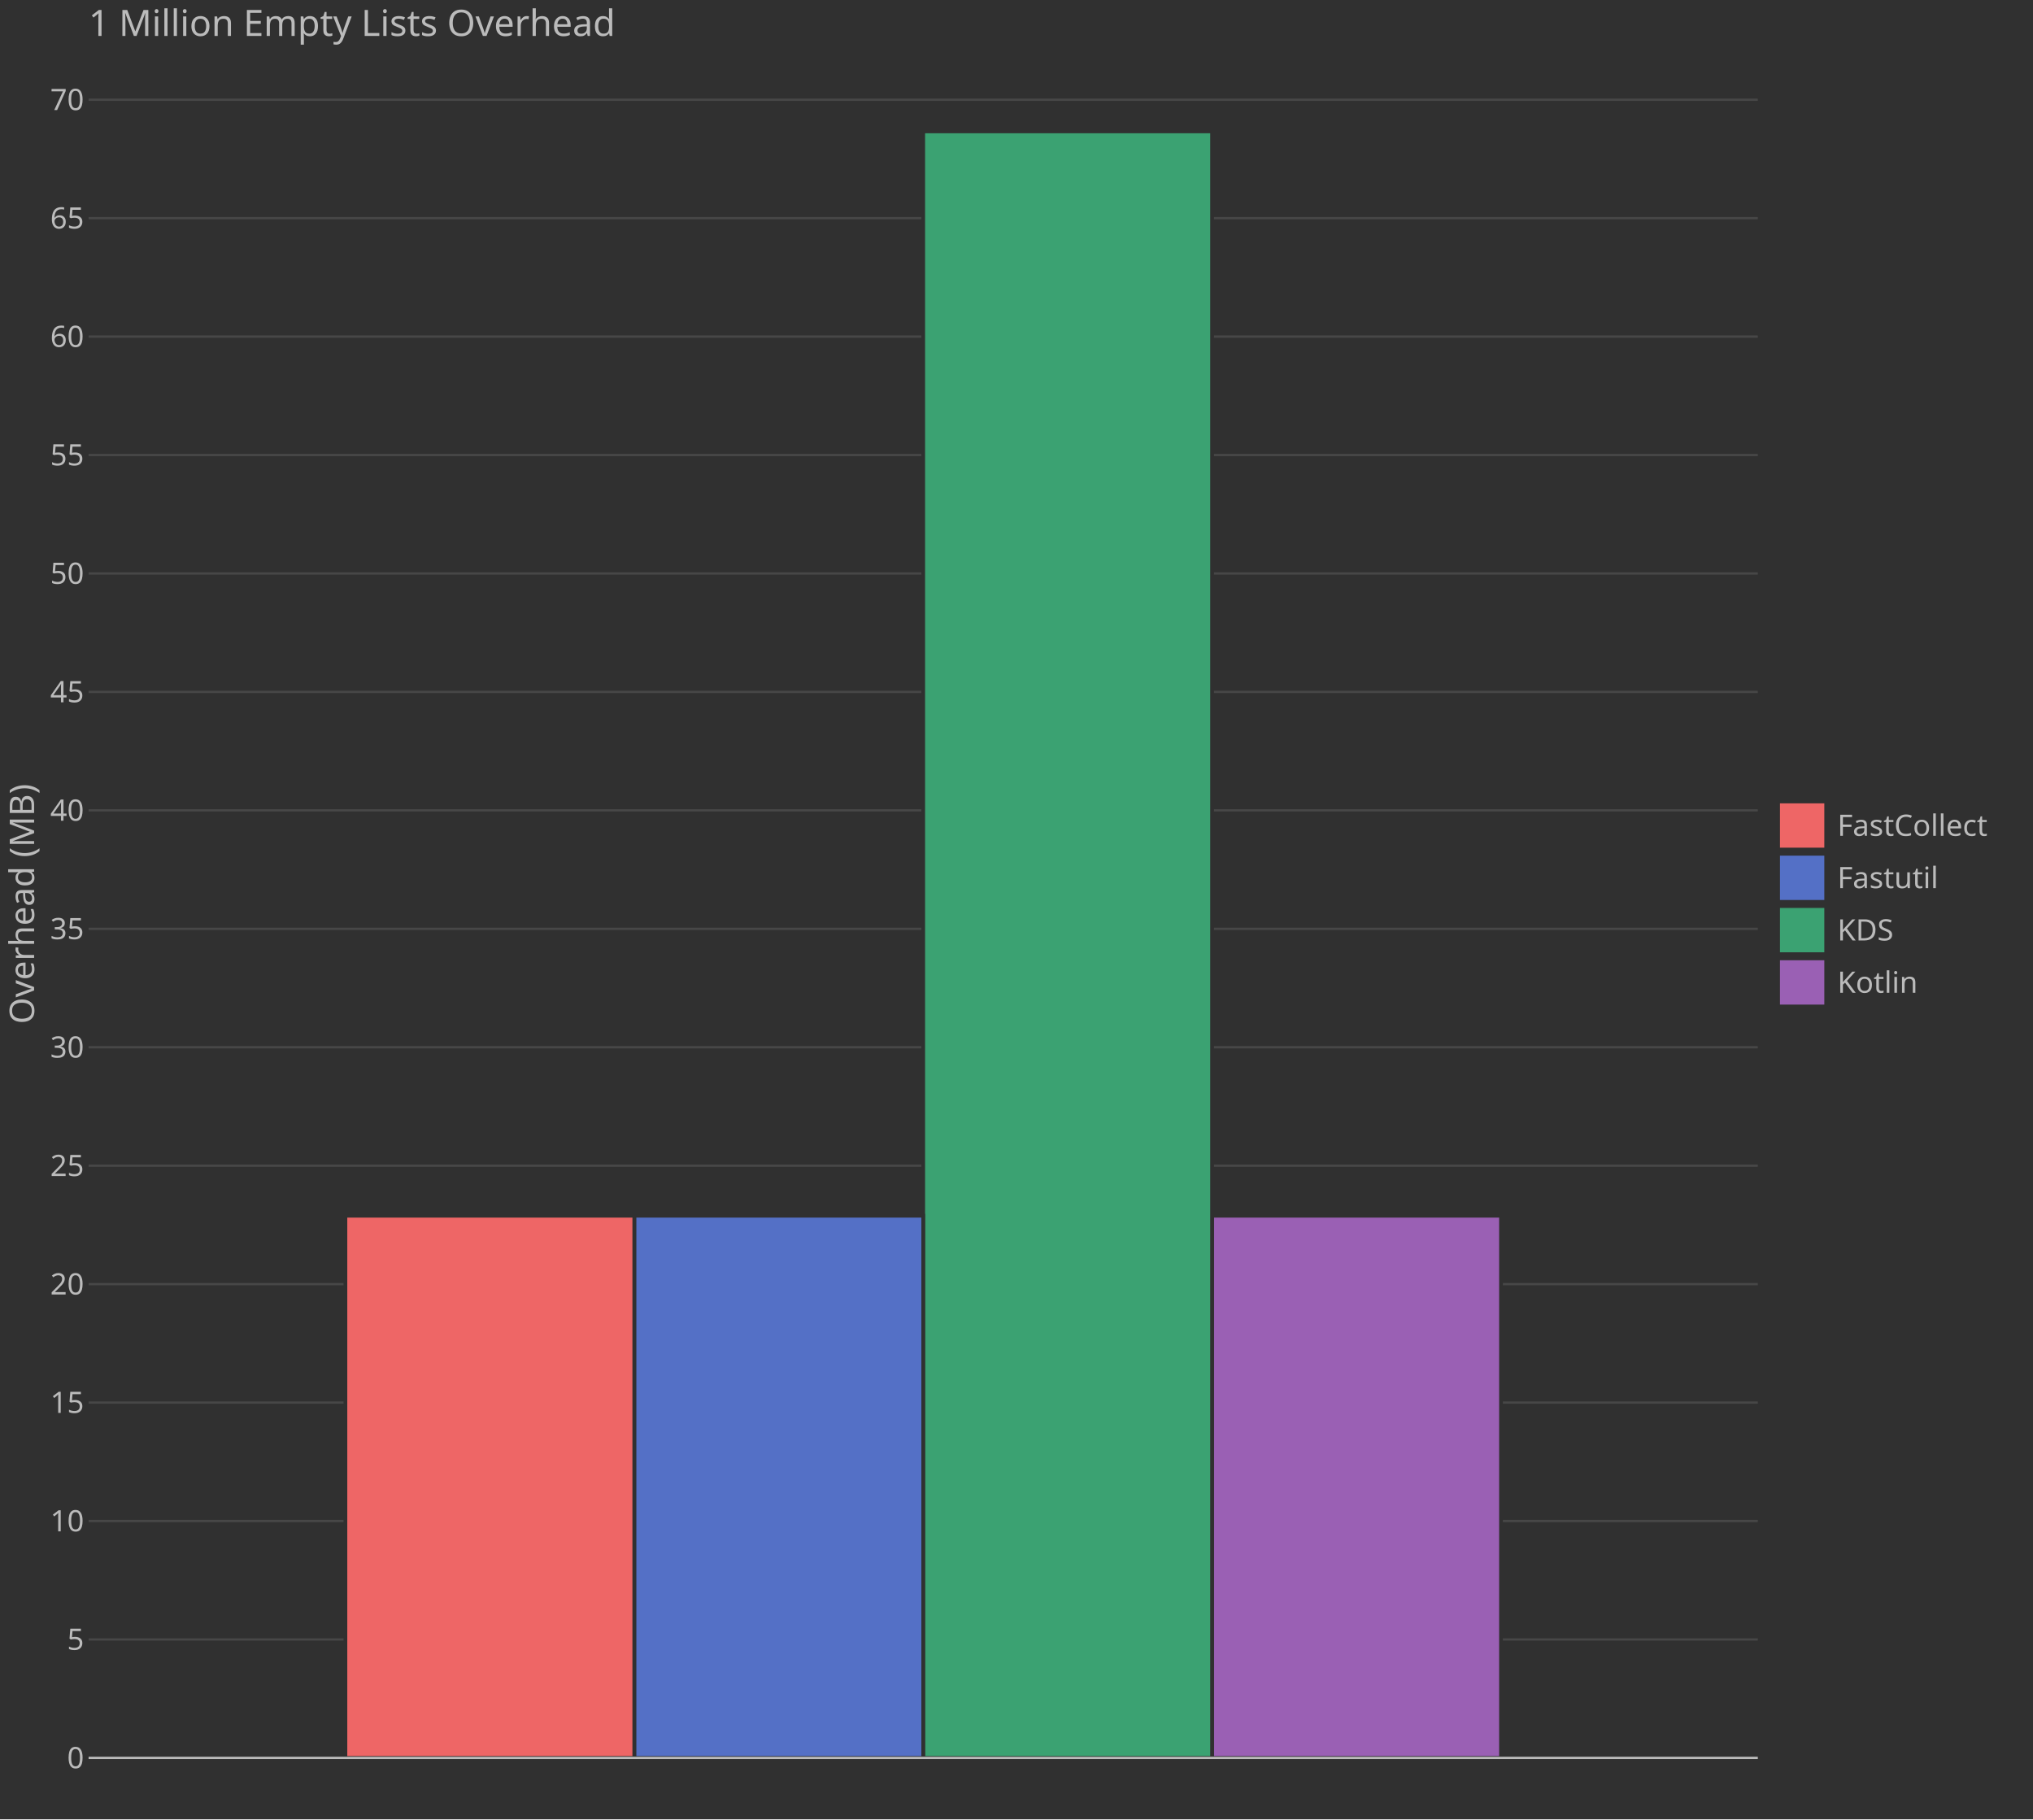
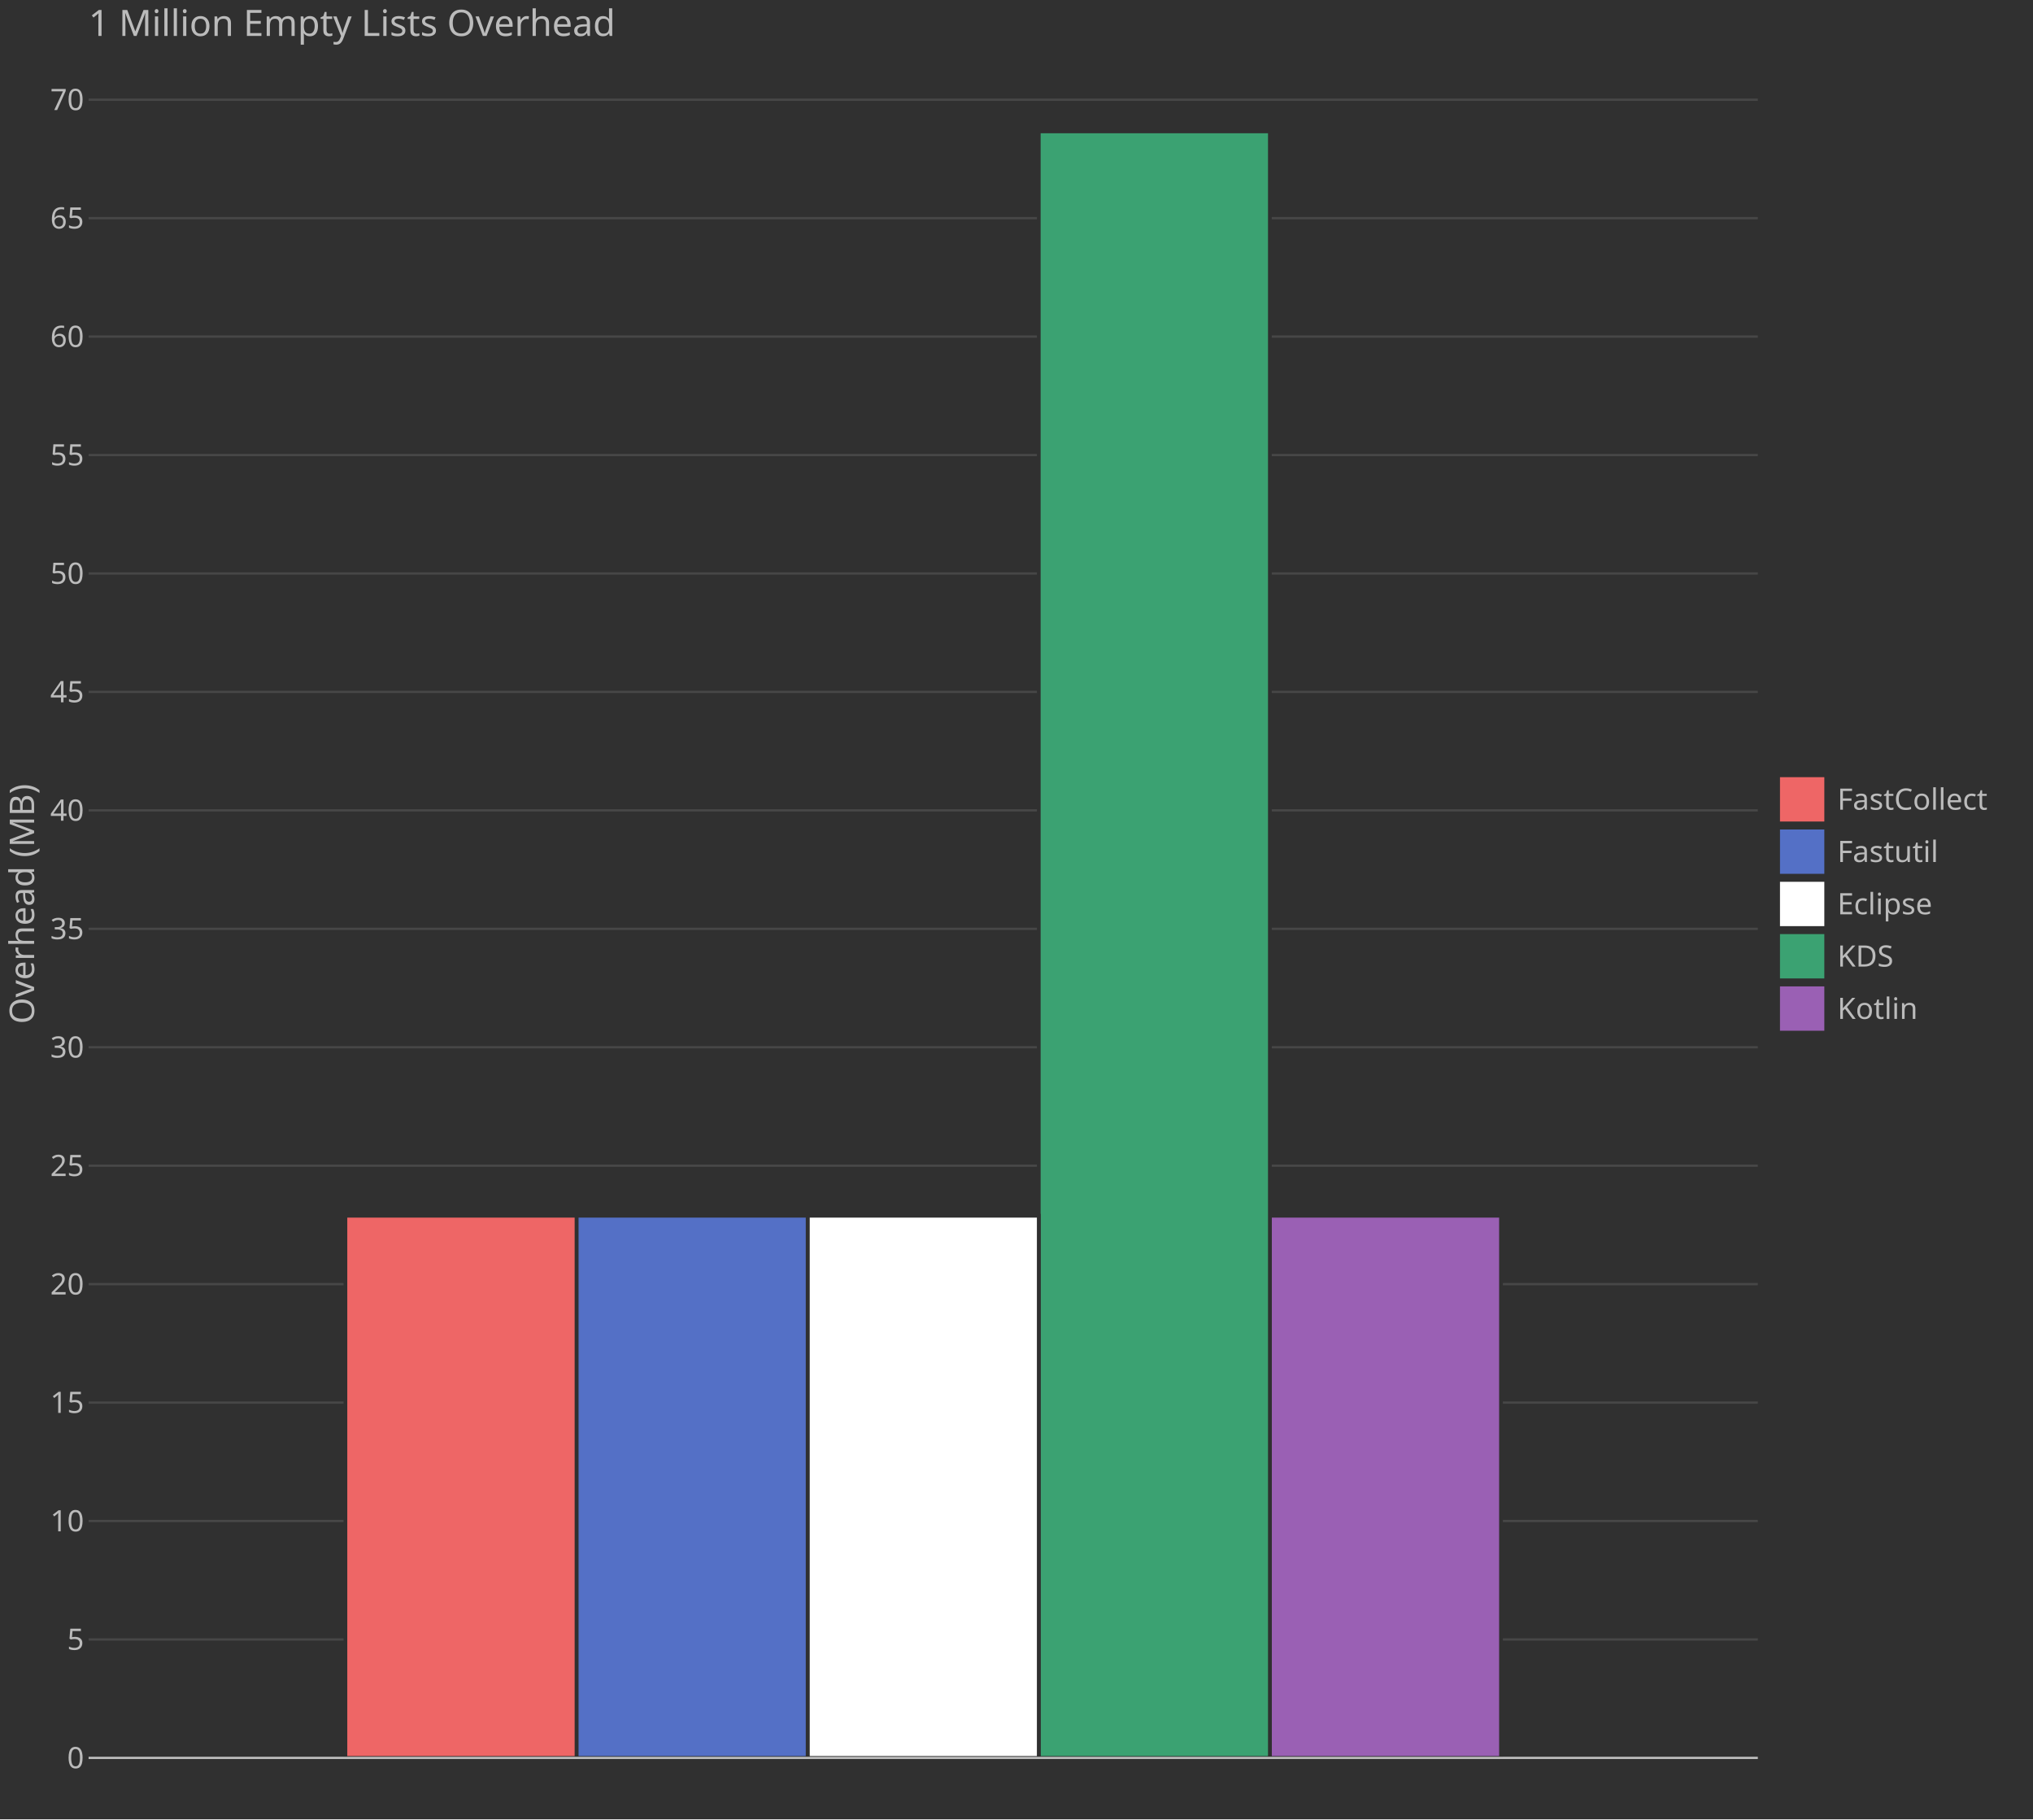
<svg xmlns="http://www.w3.org/2000/svg" display="block" class="plt-container" width="894.0" height="800.0">
  <style type="text/css">
  .plt-container {
   font-family: sans-serif;
   user-select: none;
   -webkit-user-select: none;
   -moz-user-select: none;
   -ms-user-select: none;
}
text {
   text-rendering: optimizeLegibility;
}
- #p3LgPsu .plot-title {
+ #pwuz3h9 .plot-title {
fill: #bbbbbb;
font-weight: normal;
   font-style: normal;font-family: sans-serif;
font-size: 16.0px;

}
- #p3LgPsu .plot-subtitle {
+ #pwuz3h9 .plot-subtitle {
fill: #bbbbbb;
font-weight: normal;
   font-style: normal;font-family: sans-serif;
font-size: 15.0px;

}
- #p3LgPsu .plot-caption {
- fill: #bbbbbb;
- font-weight: normal;
-    font-style: normal;font-family: sans-serif;
- font-size: 13.0px;
- 
- }
- #p3LgPsu .hyperlink-element {
+ #pwuz3h9 .plot-caption {
+ fill: #bbbbbb;
+ font-weight: normal;
+    font-style: normal;font-family: sans-serif;
+ font-size: 13.0px;
+ 
+ }
+ #pwuz3h9 .hyperlink-element {
fill: #118ed8;
font-weight: normal;
   font-style: normal;
}
- #p3LgPsu .legend-title {
+ #pwuz3h9 .legend-title {
fill: #bbbbbb;
font-weight: normal;
   font-style: normal;font-family: sans-serif;
font-size: 15.0px;

}
- #p3LgPsu .legend-item {
- fill: #bbbbbb;
- font-weight: normal;
-    font-style: normal;font-family: sans-serif;
- font-size: 13.0px;
- 
- }
- #p3LgPsu .axis-title-x {
+ #pwuz3h9 .legend-item {
+ fill: #bbbbbb;
+ font-weight: normal;
+    font-style: normal;font-family: sans-serif;
+ font-size: 13.0px;
+ 
+ }
+ #pwuz3h9 .axis-title-x {
fill: #bbbbbb;
font-weight: normal;
   font-style: normal;font-family: sans-serif;
font-size: 15.0px;

}
- #p3LgPsu .axis-text-x {
- fill: #bbbbbb;
- font-weight: normal;
-    font-style: normal;font-family: sans-serif;
- font-size: 13.0px;
- 
- }
- #dmTDk4M .axis-tooltip-text-x {
+ #pwuz3h9 .axis-text-x {
+ fill: #bbbbbb;
+ font-weight: normal;
+    font-style: normal;font-family: sans-serif;
+ font-size: 13.0px;
+ 
+ }
+ #du3X7P2 .axis-tooltip-text-x {
fill: #303030;
font-weight: normal;
   font-style: normal;font-family: sans-serif;
font-size: 13.0px;

}
- #p3LgPsu .axis-title-y {
+ #pwuz3h9 .axis-title-y {
fill: #bbbbbb;
font-weight: normal;
   font-style: normal;font-family: sans-serif;
font-size: 15.0px;

}
- #p3LgPsu .axis-text-y {
- fill: #bbbbbb;
- font-weight: normal;
-    font-style: normal;font-family: sans-serif;
- font-size: 13.0px;
- 
- }
- #dmTDk4M .axis-tooltip-text-y {
+ #pwuz3h9 .axis-text-y {
+ fill: #bbbbbb;
+ font-weight: normal;
+    font-style: normal;font-family: sans-serif;
+ font-size: 13.0px;
+ 
+ }
+ #du3X7P2 .axis-tooltip-text-y {
fill: #303030;
font-weight: normal;
   font-style: normal;font-family: sans-serif;
font-size: 13.0px;

}
- #p3LgPsu .facet-strip-text-x {
- fill: #bbbbbb;
- font-weight: normal;
-    font-style: normal;font-family: sans-serif;
- font-size: 13.0px;
- 
- }
- #p3LgPsu .facet-strip-text-y {
- fill: #bbbbbb;
- font-weight: normal;
-    font-style: normal;font-family: sans-serif;
- font-size: 13.0px;
- 
- }
- #dmTDk4M .tooltip-text {
- fill: #bbbbbb;
- font-weight: normal;
-    font-style: normal;font-family: sans-serif;
- font-size: 13.0px;
- 
- }
- #dmTDk4M .tooltip-title {
+ #pwuz3h9 .facet-strip-text-x {
+ fill: #bbbbbb;
+ font-weight: normal;
+    font-style: normal;font-family: sans-serif;
+ font-size: 13.0px;
+ 
+ }
+ #pwuz3h9 .facet-strip-text-y {
+ fill: #bbbbbb;
+ font-weight: normal;
+    font-style: normal;font-family: sans-serif;
+ font-size: 13.0px;
+ 
+ }
+ #du3X7P2 .tooltip-text {
+ fill: #bbbbbb;
+ font-weight: normal;
+    font-style: normal;font-family: sans-serif;
+ font-size: 13.0px;
+ 
+ }
+ #du3X7P2 .tooltip-title {
fill: #bbbbbb;
font-weight: bold;
   font-style: normal;font-family: sans-serif;
font-size: 13.0px;

}
- #dmTDk4M .tooltip-label {
+ #du3X7P2 .tooltip-label {
fill: #bbbbbb;
font-weight: bold;
   font-style: normal;font-family: sans-serif;
font-size: 13.0px;

}

  </style>
-   <g id="p3LgPsu">
+   <g id="pwuz3h9">
    <path fill-rule="evenodd" fill="rgb(48,48,48)" fill-opacity="1.0" d="M0.0 0.0 L0.0 800.0 L894.0 800.0 L894.0 0.0 Z">
    </path>
    <g transform="translate(21.0 22.0 ) ">
      <g>
        <g transform="translate(17.96121 0.0 ) ">
          <g>
          </g>
        </g>
        <g transform="translate(17.96121 0.0 ) ">
          <g>
            <line x1="0.0" y1="751.0" x2="734.023" y2="751.0" stroke="rgb(71,71,71)" stroke-opacity="1.0" stroke-width="1.0" fill="none">
            </line>
            <line x1="0.0" y1="698.918" x2="734.023" y2="698.918" stroke="rgb(71,71,71)" stroke-opacity="1.0" stroke-width="1.0" fill="none">
            </line>
            <line x1="0.0" y1="646.836" x2="734.023" y2="646.836" stroke="rgb(71,71,71)" stroke-opacity="1.0" stroke-width="1.0" fill="none">
            </line>
            <line x1="0.0" y1="594.754" x2="734.023" y2="594.754" stroke="rgb(71,71,71)" stroke-opacity="1.0" stroke-width="1.0" fill="none">
            </line>
            <line x1="0.0" y1="542.672" x2="734.023" y2="542.672" stroke="rgb(71,71,71)" stroke-opacity="1.0" stroke-width="1.0" fill="none">
            </line>
            <line x1="0.0" y1="490.59" x2="734.023" y2="490.59" stroke="rgb(71,71,71)" stroke-opacity="1.0" stroke-width="1.0" fill="none">
            </line>
            <line x1="0.0" y1="438.508" x2="734.023" y2="438.508" stroke="rgb(71,71,71)" stroke-opacity="1.0" stroke-width="1.0" fill="none">
            </line>
            <line x1="0.0" y1="386.426" x2="734.023" y2="386.426" stroke="rgb(71,71,71)" stroke-opacity="1.0" stroke-width="1.0" fill="none">
            </line>
            <line x1="0.0" y1="334.344" x2="734.023" y2="334.344" stroke="rgb(71,71,71)" stroke-opacity="1.0" stroke-width="1.0" fill="none">
            </line>
            <line x1="0.0" y1="282.262" x2="734.023" y2="282.262" stroke="rgb(71,71,71)" stroke-opacity="1.0" stroke-width="1.0" fill="none">
            </line>
            <line x1="0.0" y1="230.18" x2="734.023" y2="230.18" stroke="rgb(71,71,71)" stroke-opacity="1.0" stroke-width="1.0" fill="none">
            </line>
            <line x1="0.0" y1="178.097" x2="734.023" y2="178.097" stroke="rgb(71,71,71)" stroke-opacity="1.0" stroke-width="1.0" fill="none">
            </line>
            <line x1="0.0" y1="126.015" x2="734.023" y2="126.015" stroke="rgb(71,71,71)" stroke-opacity="1.0" stroke-width="1.0" fill="none">
            </line>
            <line x1="0.0" y1="73.933" x2="734.023" y2="73.933" stroke="rgb(71,71,71)" stroke-opacity="1.0" stroke-width="1.0" fill="none">
            </line>
            <line x1="0.0" y1="21.851" x2="734.023" y2="21.851" stroke="rgb(71,71,71)" stroke-opacity="1.0" stroke-width="1.0" fill="none">
            </line>
          </g>
        </g>
      </g>
-       <g clip-path="url(#cnOi2KP)" clip-bounds-jfx="[rect (17.961, 0.0), (734.023, 751.0)]">
+       <g clip-path="url(#cs9b91r)" clip-bounds-jfx="[rect (17.961, 0.0), (734.023, 751.0)]">
        <g transform="translate(17.96121 0.0 ) ">
          <g>
            <g>
-               <rect x="494.054" y="512.587" height="238.413" width="127.042" stroke="rgb(48,48,48)" stroke-opacity="1.0" fill="rgb(154,96,180)" fill-opacity="1.0" stroke-width="1.65">
+               <rect x="519.463" y="512.587" height="238.413" width="101.634" stroke="rgb(48,48,48)" stroke-opacity="1.0" fill="rgb(154,96,180)" fill-opacity="1.0" stroke-width="1.65">
              </rect>
-               <rect x="367.012" y="35.762" height="715.238" width="127.042" stroke="rgb(48,48,48)" stroke-opacity="1.0" fill="rgb(59,162,114)" fill-opacity="1.0" stroke-width="1.65">
+               <rect x="417.829" y="35.762" height="715.238" width="101.634" stroke="rgb(48,48,48)" stroke-opacity="1.0" fill="rgb(59,162,114)" fill-opacity="1.0" stroke-width="1.65">
              </rect>
-               <rect x="239.969" y="512.587" height="238.413" width="127.042" stroke="rgb(48,48,48)" stroke-opacity="1.0" fill="rgb(84,112,198)" fill-opacity="1.0" stroke-width="1.65">
+               <rect x="316.195" y="512.587" height="238.413" width="101.634" stroke="rgb(48,48,48)" stroke-opacity="1.0" fill="rgb(255,255,255)" fill-opacity="1.0" stroke-width="1.65">
              </rect>
-               <rect x="112.927" y="512.587" height="238.413" width="127.042" stroke="rgb(48,48,48)" stroke-opacity="1.0" fill="rgb(238,102,102)" fill-opacity="1.0" stroke-width="1.65">
+               <rect x="214.561" y="512.587" height="238.413" width="101.634" stroke="rgb(48,48,48)" stroke-opacity="1.0" fill="rgb(84,112,198)" fill-opacity="1.0" stroke-width="1.65">
              </rect>
+               <rect x="112.927" y="512.587" height="238.413" width="101.634" stroke="rgb(48,48,48)" stroke-opacity="1.0" fill="rgb(238,102,102)" fill-opacity="1.0" stroke-width="1.65">
+               </rect>
            </g>
          </g>
        </g>
        <defs>
-           <clipPath id="cnOi2KP">
+           <clipPath id="cs9b91r">
            <rect x="17.961" y="0.0" width="734.023" height="751.0">
            </rect>
          </clipPath>
        </defs>
      </g>
      <g>
        <g transform="translate(17.96121 751.0 ) ">
          <line x1="0.0" y1="0.0" x2="734.023" y2="0.0" stroke-width="1.0" stroke="rgb(187,187,187)" stroke-opacity="1.0">
          </line>
        </g>
        <g transform="translate(17.96121 0.0 ) ">
          <g transform="translate(0.0 751.0 ) ">
            <g transform="translate(-2.0 0.0 ) ">
              <text class="axis-text-y" text-anchor="end" dy="0.35em" y="0.0">
                <tspan>0</tspan>
              </text>
            </g>
          </g>
          <g transform="translate(0.0 698.918 ) ">
            <g transform="translate(-2.0 0.0 ) ">
              <text class="axis-text-y" text-anchor="end" dy="0.35em" y="0.0">
                <tspan>5</tspan>
              </text>
            </g>
          </g>
          <g transform="translate(0.0 646.8359 ) ">
            <g transform="translate(-2.0 0.0 ) ">
              <text class="axis-text-y" text-anchor="end" dy="0.35em" y="0.0">
                <tspan>10</tspan>
              </text>
            </g>
          </g>
          <g transform="translate(0.0 594.7539 ) ">
            <g transform="translate(-2.0 0.0 ) ">
              <text class="axis-text-y" text-anchor="end" dy="0.35em" y="0.0">
                <tspan>15</tspan>
              </text>
            </g>
          </g>
          <g transform="translate(0.0 542.6718 ) ">
            <g transform="translate(-2.0 0.0 ) ">
              <text class="axis-text-y" text-anchor="end" dy="0.35em" y="0.0">
                <tspan>20</tspan>
              </text>
            </g>
          </g>
          <g transform="translate(0.0 490.5898 ) ">
            <g transform="translate(-2.0 0.0 ) ">
              <text class="axis-text-y" text-anchor="end" dy="0.35em" y="0.0">
                <tspan>25</tspan>
              </text>
            </g>
          </g>
          <g transform="translate(0.0 438.5077 ) ">
            <g transform="translate(-2.0 0.0 ) ">
              <text class="axis-text-y" text-anchor="end" dy="0.35em" y="0.0">
                <tspan>30</tspan>
              </text>
            </g>
          </g>
          <g transform="translate(0.0 386.4257 ) ">
            <g transform="translate(-2.0 0.0 ) ">
              <text class="axis-text-y" text-anchor="end" dy="0.35em" y="0.0">
                <tspan>35</tspan>
              </text>
            </g>
          </g>
          <g transform="translate(0.0 334.3436 ) ">
            <g transform="translate(-2.0 0.0 ) ">
              <text class="axis-text-y" text-anchor="end" dy="0.35em" y="0.0">
                <tspan>40</tspan>
              </text>
            </g>
          </g>
          <g transform="translate(0.0 282.2616 ) ">
            <g transform="translate(-2.0 0.0 ) ">
              <text class="axis-text-y" text-anchor="end" dy="0.35em" y="0.0">
                <tspan>45</tspan>
              </text>
            </g>
          </g>
          <g transform="translate(0.0 230.1795 ) ">
            <g transform="translate(-2.0 0.0 ) ">
              <text class="axis-text-y" text-anchor="end" dy="0.35em" y="0.0">
                <tspan>50</tspan>
              </text>
            </g>
          </g>
          <g transform="translate(0.0 178.0975 ) ">
            <g transform="translate(-2.0 0.0 ) ">
              <text class="axis-text-y" text-anchor="end" dy="0.35em" y="0.0">
                <tspan>55</tspan>
              </text>
            </g>
          </g>
          <g transform="translate(0.0 126.0154 ) ">
            <g transform="translate(-2.0 0.0 ) ">
              <text class="axis-text-y" text-anchor="end" dy="0.35em" y="0.0">
                <tspan>60</tspan>
              </text>
            </g>
          </g>
          <g transform="translate(0.0 73.93337 ) ">
            <g transform="translate(-2.0 0.0 ) ">
              <text class="axis-text-y" text-anchor="end" dy="0.35em" y="0.0">
                <tspan>65</tspan>
              </text>
            </g>
          </g>
          <g transform="translate(0.0 21.85132 ) ">
            <g transform="translate(-2.0 0.0 ) ">
              <text class="axis-text-y" text-anchor="end" dy="0.35em" y="0.0">
                <tspan>70</tspan>
              </text>
            </g>
          </g>
        </g>
      </g>
    </g>
    <g transform="translate(38.96121 15.8 ) ">
      <text class="plot-title" y="0.0">
        <tspan>1 Million Empty Lists Overhead</tspan>
      </text>
    </g>
    <g transform="translate(15.0 397.5 ) rotate(-90.0 ) ">
      <text class="axis-title-y" y="0.0" text-anchor="middle">
        <tspan>Overhead (MB)</tspan>
      </text>
    </g>
    <g transform="translate(405.9729 794.0 ) ">
    </g>
-     <g transform="translate(775.9845 346.5 ) ">
-       <rect x="0.0" y="0.0" height="102.0" width="115.015" stroke="rgb(187,187,187)" stroke-opacity="1.0" stroke-width="0.0" fill="rgb(48,48,48)" fill-opacity="1.0">
+     <g transform="translate(775.9845 335.0 ) ">
+       <rect x="0.0" y="0.0" height="125.0" width="115.015" stroke="rgb(187,187,187)" stroke-opacity="1.0" stroke-width="0.0" fill="rgb(48,48,48)" fill-opacity="1.0">
      </rect>
      <g transform="translate(5.0 5.0 ) ">
        <g transform="">
          <g transform="">
            <g>
              <g transform="translate(1.0 1.0 ) ">
                <g>
                  <rect x="0.0" y="0.0" height="21.0" width="21.0" stroke="rgb(48,48,48)" stroke-opacity="1.0" fill="rgb(238,102,102)" fill-opacity="1.0" stroke-width="1.5">
                  </rect>
                </g>
              </g>
            </g>
            <g transform="translate(26.9903 11.5 ) ">
              <text class="legend-item" y="0.0" dy="0.35em">
                <tspan>FastCollect</tspan>
              </text>
            </g>
          </g>
          <g transform="translate(0.0 23.0 ) ">
            <g>
              <g transform="translate(1.0 1.0 ) ">
                <g>
                  <rect x="0.0" y="0.0" height="21.0" width="21.0" stroke="rgb(48,48,48)" stroke-opacity="1.0" fill="rgb(84,112,198)" fill-opacity="1.0" stroke-width="1.5">
                  </rect>
                </g>
              </g>
            </g>
            <g transform="translate(26.9903 11.5 ) ">
              <text class="legend-item" y="0.0" dy="0.35em">
                <tspan>Fastutil</tspan>
              </text>
            </g>
          </g>
          <g transform="translate(0.0 46.0 ) ">
            <g>
              <g transform="translate(1.0 1.0 ) ">
                <g>
+                   <rect x="0.0" y="0.0" height="21.0" width="21.0" stroke="rgb(48,48,48)" stroke-opacity="1.0" fill="rgb(255,255,255)" fill-opacity="1.0" stroke-width="1.5">
+                   </rect>
+                 </g>
+               </g>
+             </g>
+             <g transform="translate(26.9903 11.5 ) ">
+               <text class="legend-item" y="0.0" dy="0.35em">
+                 <tspan>Eclipse</tspan>
+               </text>
+             </g>
+           </g>
+           <g transform="translate(0.0 69.0 ) ">
+             <g>
+               <g transform="translate(1.0 1.0 ) ">
+                 <g>
                  <rect x="0.0" y="0.0" height="21.0" width="21.0" stroke="rgb(48,48,48)" stroke-opacity="1.0" fill="rgb(59,162,114)" fill-opacity="1.0" stroke-width="1.5">
                  </rect>
                </g>
              </g>
            </g>
            <g transform="translate(26.9903 11.5 ) ">
              <text class="legend-item" y="0.0" dy="0.35em">
                <tspan>KDS</tspan>
              </text>
            </g>
          </g>
-           <g transform="translate(0.0 69.0 ) ">
+           <g transform="translate(0.0 92.0 ) ">
            <g>
              <g transform="translate(1.0 1.0 ) ">
                <g>
                  <rect x="0.0" y="0.0" height="21.0" width="21.0" stroke="rgb(48,48,48)" stroke-opacity="1.0" fill="rgb(154,96,180)" fill-opacity="1.0" stroke-width="1.5">
                  </rect>
                </g>
              </g>
            </g>
            <g transform="translate(26.9903 11.5 ) ">
              <text class="legend-item" y="0.0" dy="0.35em">
                <tspan>Kotlin</tspan>
              </text>
            </g>
          </g>
        </g>
      </g>
    </g>
    <path fill="rgb(0,0,0)" fill-opacity="0.0" stroke="rgb(187,187,187)" stroke-opacity="1.0" stroke-width="0.0" d="M0.0 0.0 L0.0 800.0 L894.0 800.0 L894.0 0.0 Z" pointer-events="none">
    </path>
  </g>
-   <g id="dmTDk4M">
+   <g id="du3X7P2">
  </g>
</svg>
